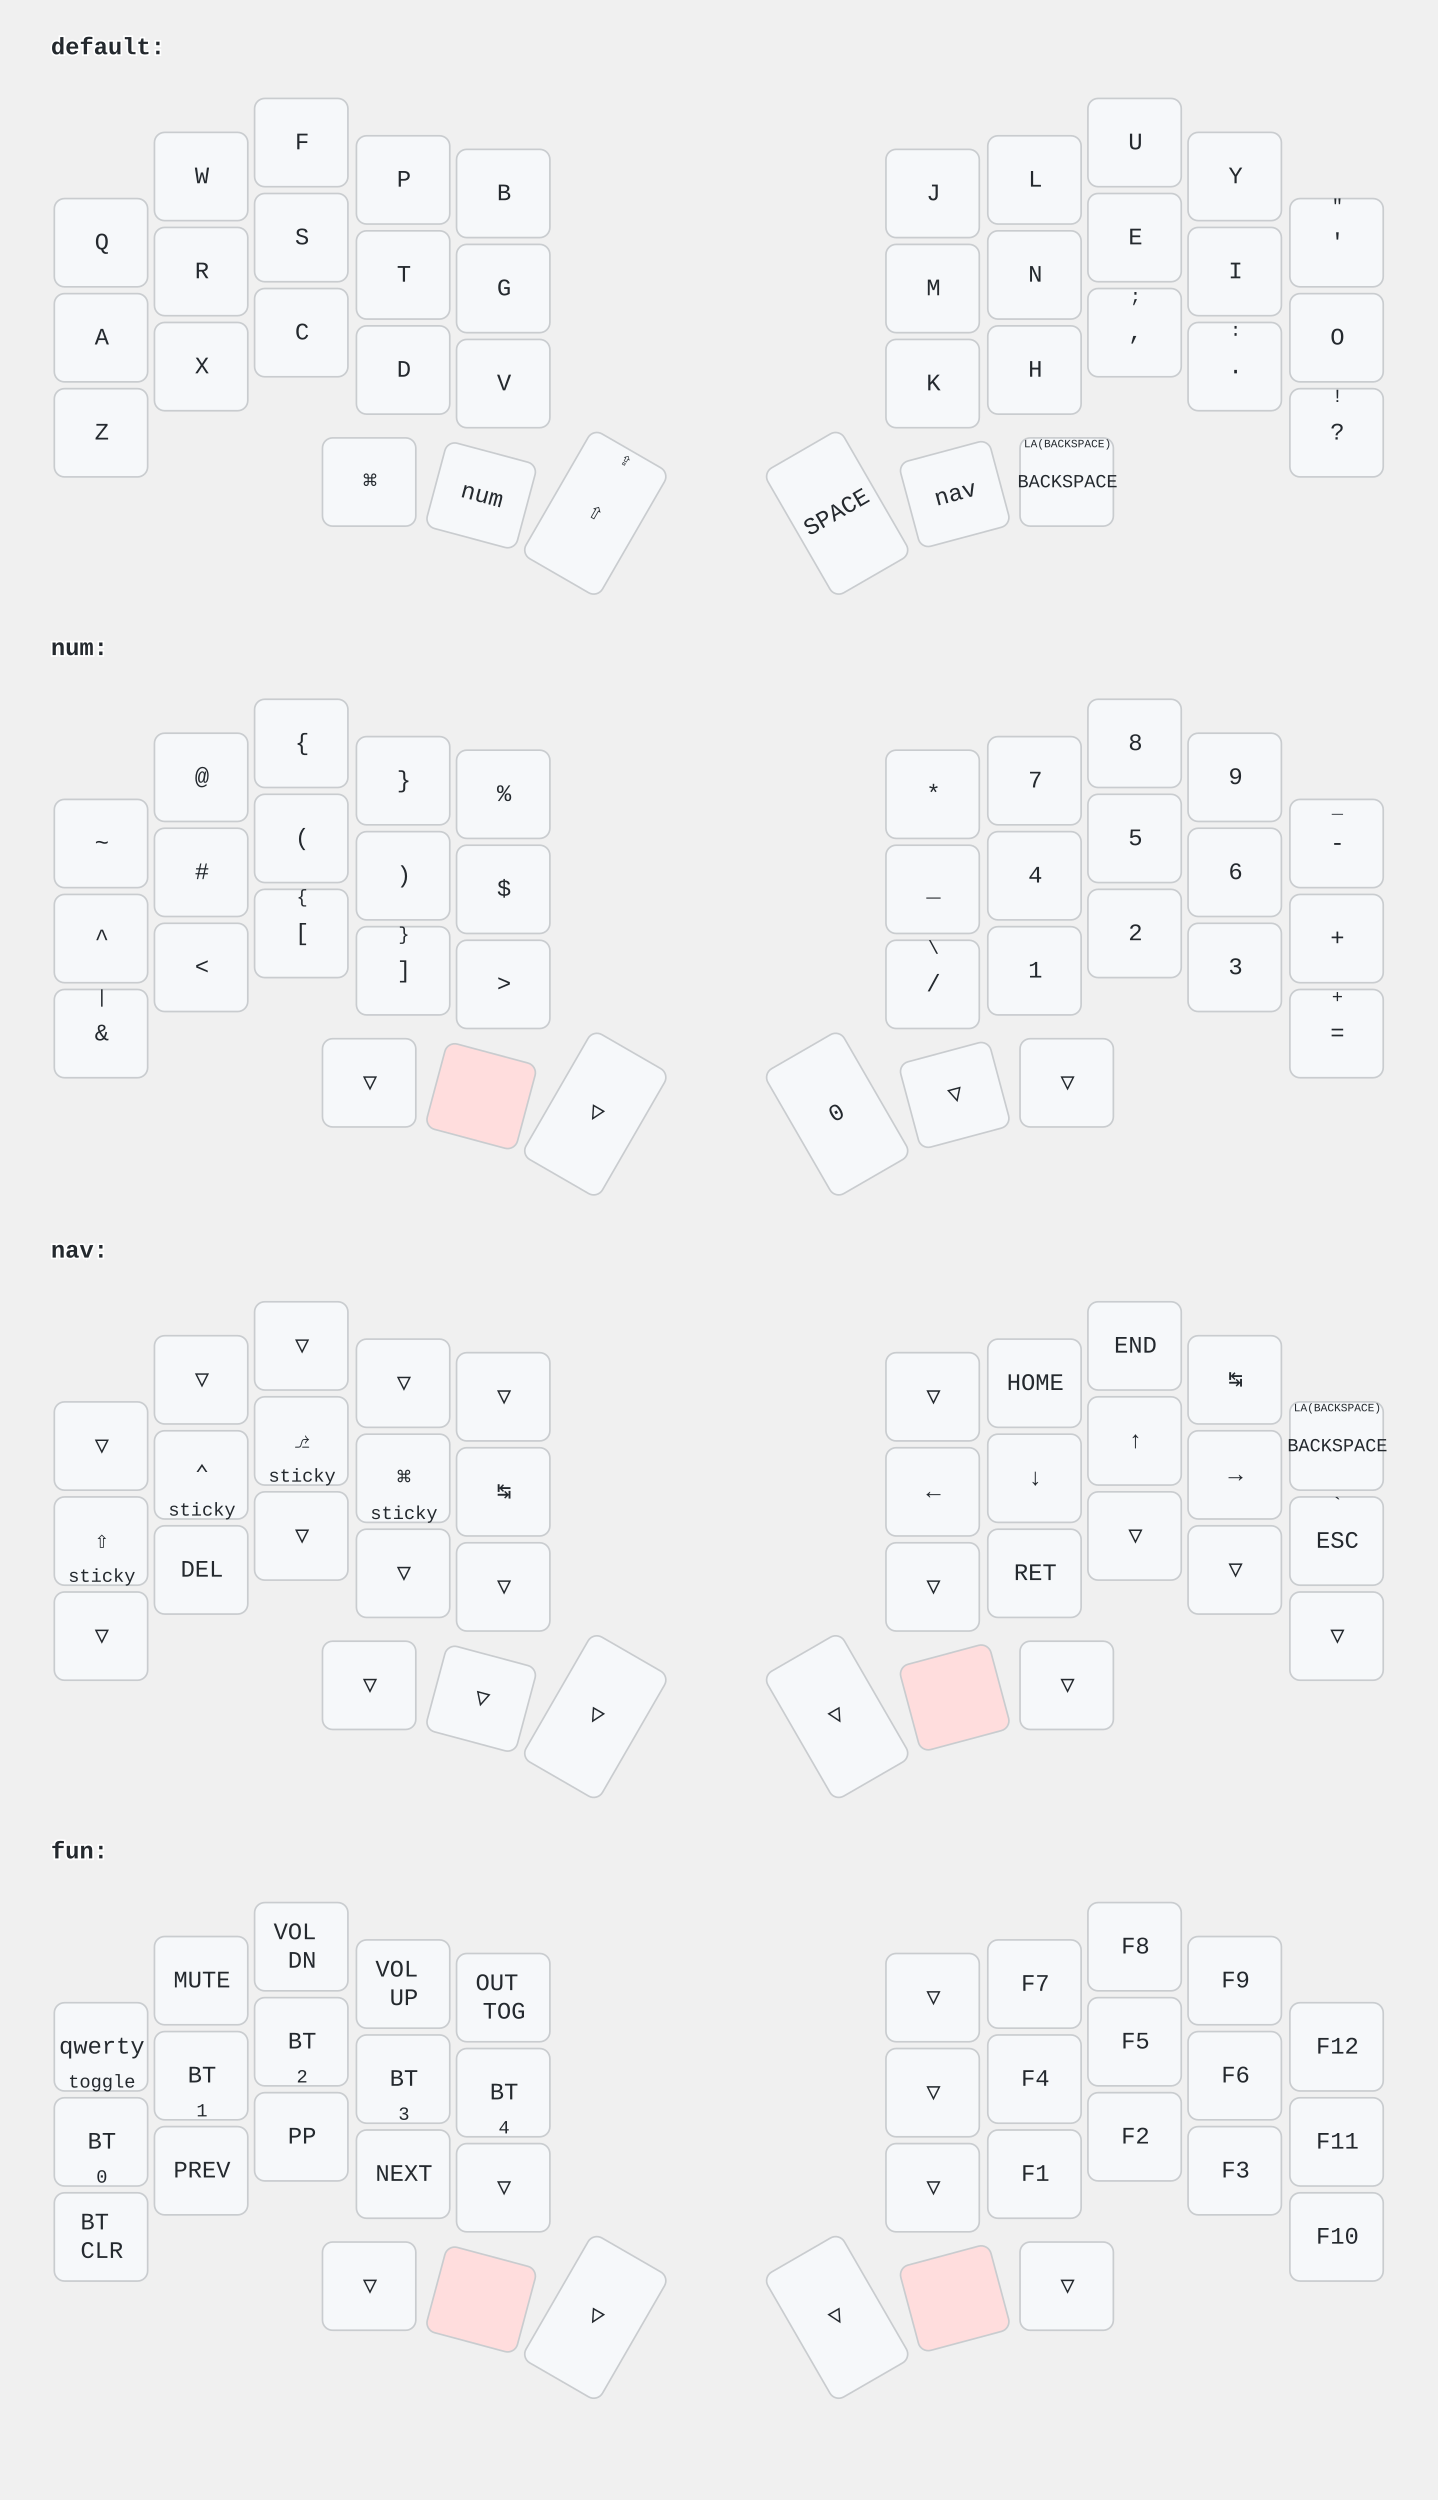
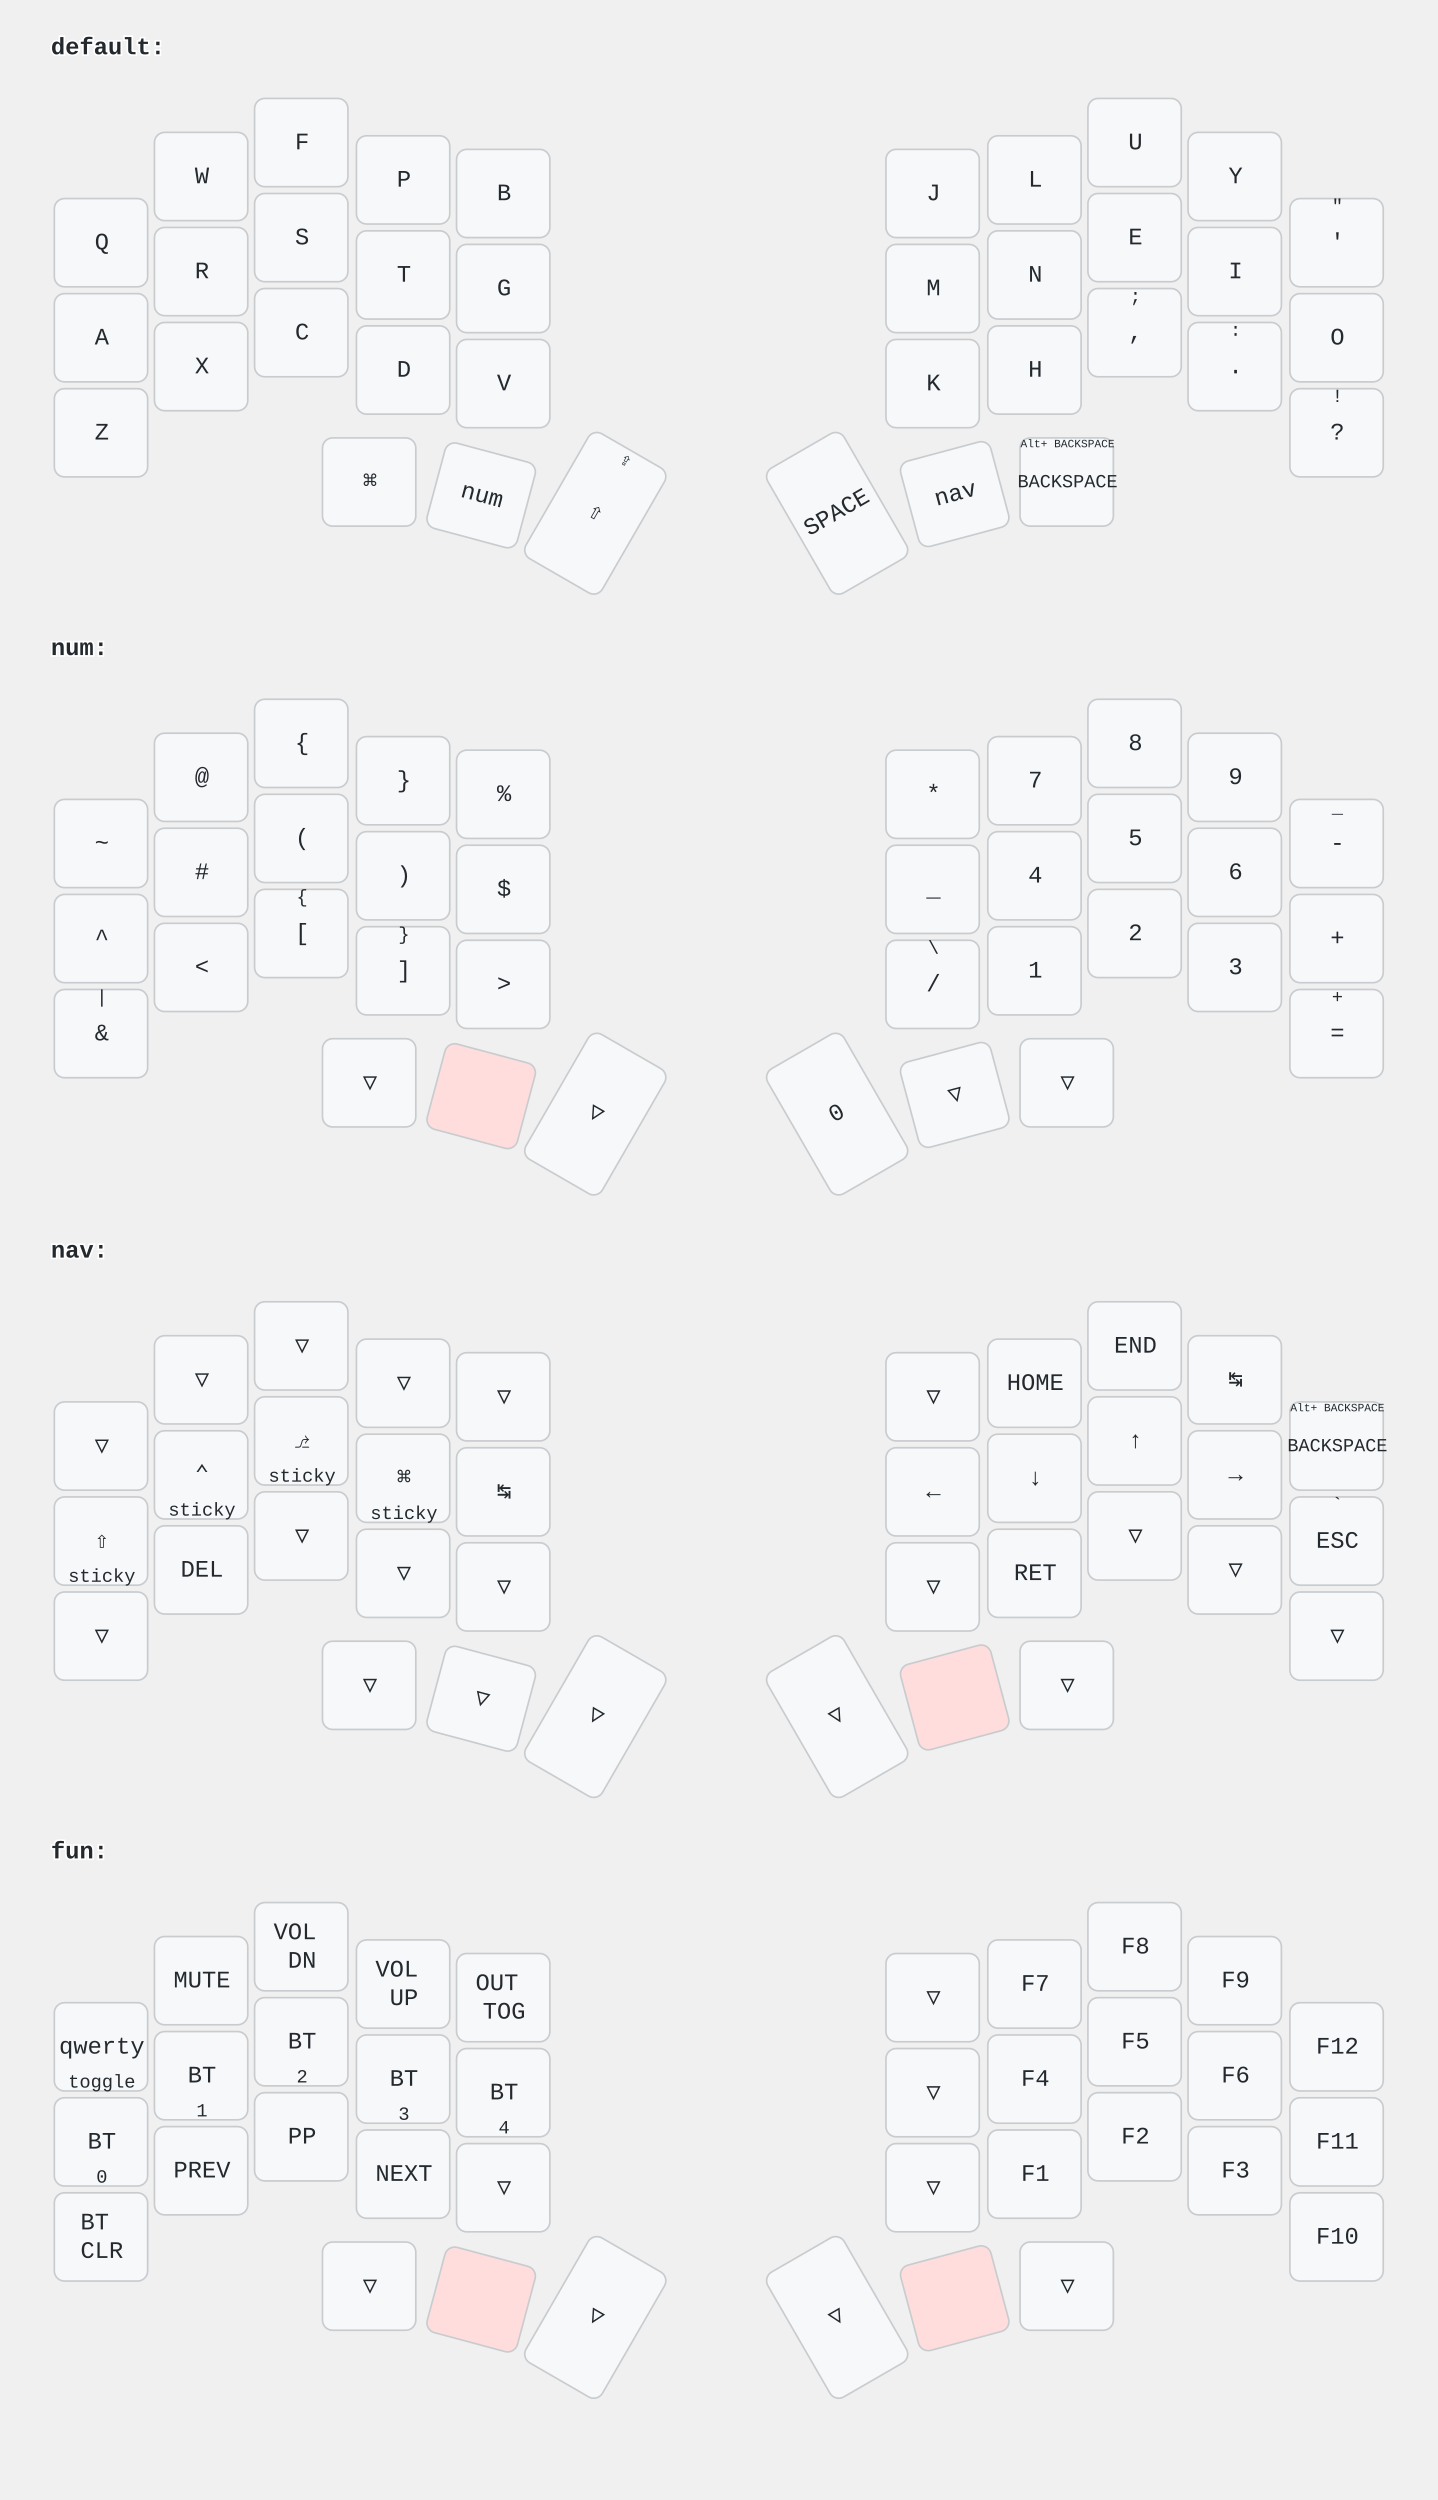
<svg xmlns="http://www.w3.org/2000/svg" width="847" height="1473" viewBox="0 0 847 1473" class="keymap">
  <style>/* font and background color specifications */
svg {
    font-family: SFMono-Regular,Consolas,Liberation Mono,Menlo,monospace;
    font-size: 14px;
    font-kerning: normal;
    text-rendering: optimizeLegibility;
    fill: #24292e;
}

/* default key styling */
rect {
    fill: #f6f8fa;
    stroke: #c9cccf;
    stroke-width: 1;
}

/* color accent for combo boxes */
rect.combo {
    fill: #cdf;
}

/* color accent for held keys */
rect.held, rect.combo.held {
    fill: #fdd;
}

/* color accent for ghost (optional) keys */
rect.ghost, rect.combo.ghost {
    fill: #ddd;
}

text {
    text-anchor: middle;
    dominant-baseline: middle;
}

/* styling for layer labels */
text.label {
    font-weight: bold;
    text-anchor: start;
    stroke: white;
    stroke-width: 2;
    paint-order: stroke;
}

/* styling for combo tap, and key hold/shifted label text */
text.combo, text.hold, text.shifted {
    font-size: 11px;
}

text.hold {
    text-anchor: middle;
    dominant-baseline: auto;
}

text.shifted {
    text-anchor: middle;
    dominant-baseline: hanging;
}

/* styling for hold/shifted label text in combo box */
text.combo.hold, text.combo.shifted {
    font-size: 8px;
}

/* styling for combo dendrons */
path {
    stroke-width: 1;
    stroke: gray;
    fill: none;
}
</style>
  <g transform="translate(30, 0)" class="layer-default">
    <text x="0" y="28" class="label">default:</text>
    <g transform="translate(0, 56)">
      <g transform="translate(30, 87)" class="key keypos-0">
        <rect rx="6" ry="6" x="-28" y="-26" width="55" height="52" class="key" />
        <text x="0" y="0" class="key tap">Q</text>
      </g>
      <g transform="translate(89, 48)" class="key keypos-1">
        <rect rx="6" ry="6" x="-28" y="-26" width="55" height="52" class="key" />
        <text x="0" y="0" class="key tap">W</text>
      </g>
      <g transform="translate(148, 28)" class="key keypos-2">
        <rect rx="6" ry="6" x="-28" y="-26" width="55" height="52" class="key" />
        <text x="0" y="0" class="key tap">F</text>
      </g>
      <g transform="translate(208, 50)" class="key keypos-3">
        <rect rx="6" ry="6" x="-28" y="-26" width="55" height="52" class="key" />
        <text x="0" y="0" class="key tap">P</text>
      </g>
      <g transform="translate(267, 58)" class="key keypos-4">
        <rect rx="6" ry="6" x="-28" y="-26" width="55" height="52" class="key" />
        <text x="0" y="0" class="key tap">B</text>
      </g>
      <g transform="translate(520, 58)" class="key keypos-5">
        <rect rx="6" ry="6" x="-28" y="-26" width="55" height="52" class="key" />
        <text x="0" y="0" class="key tap">J</text>
      </g>
      <g transform="translate(580, 50)" class="key keypos-6">
        <rect rx="6" ry="6" x="-28" y="-26" width="55" height="52" class="key" />
        <text x="0" y="0" class="key tap">L</text>
      </g>
      <g transform="translate(639, 28)" class="key keypos-7">
        <rect rx="6" ry="6" x="-28" y="-26" width="55" height="52" class="key" />
        <text x="0" y="0" class="key tap">U</text>
      </g>
      <g transform="translate(698, 48)" class="key keypos-8">
        <rect rx="6" ry="6" x="-28" y="-26" width="55" height="52" class="key" />
        <text x="0" y="0" class="key tap">Y</text>
      </g>
      <g transform="translate(758, 87)" class="key keypos-9">
        <rect rx="6" ry="6" x="-28" y="-26" width="55" height="52" class="key" />
        <text x="0" y="0" class="key tap">'</text>
        <text x="0" y="-24" class="key shifted">"</text>
      </g>
      <g transform="translate(30, 143)" class="key keypos-10">
        <rect rx="6" ry="6" x="-28" y="-26" width="55" height="52" class="key" />
        <text x="0" y="0" class="key tap">A</text>
      </g>
      <g transform="translate(89, 104)" class="key keypos-11">
        <rect rx="6" ry="6" x="-28" y="-26" width="55" height="52" class="key" />
        <text x="0" y="0" class="key tap">R</text>
      </g>
      <g transform="translate(148, 84)" class="key keypos-12">
        <rect rx="6" ry="6" x="-28" y="-26" width="55" height="52" class="key" />
        <text x="0" y="0" class="key tap">S</text>
      </g>
      <g transform="translate(208, 106)" class="key keypos-13">
        <rect rx="6" ry="6" x="-28" y="-26" width="55" height="52" class="key" />
        <text x="0" y="0" class="key tap">T</text>
      </g>
      <g transform="translate(267, 114)" class="key keypos-14">
        <rect rx="6" ry="6" x="-28" y="-26" width="55" height="52" class="key" />
        <text x="0" y="0" class="key tap">G</text>
      </g>
      <g transform="translate(520, 114)" class="key keypos-15">
        <rect rx="6" ry="6" x="-28" y="-26" width="55" height="52" class="key" />
        <text x="0" y="0" class="key tap">M</text>
      </g>
      <g transform="translate(580, 106)" class="key keypos-16">
        <rect rx="6" ry="6" x="-28" y="-26" width="55" height="52" class="key" />
        <text x="0" y="0" class="key tap">N</text>
      </g>
      <g transform="translate(639, 84)" class="key keypos-17">
        <rect rx="6" ry="6" x="-28" y="-26" width="55" height="52" class="key" />
        <text x="0" y="0" class="key tap">E</text>
      </g>
      <g transform="translate(698, 104)" class="key keypos-18">
        <rect rx="6" ry="6" x="-28" y="-26" width="55" height="52" class="key" />
        <text x="0" y="0" class="key tap">I</text>
      </g>
      <g transform="translate(758, 143)" class="key keypos-19">
        <rect rx="6" ry="6" x="-28" y="-26" width="55" height="52" class="key" />
        <text x="0" y="0" class="key tap">O</text>
      </g>
      <g transform="translate(30, 199)" class="key keypos-20">
        <rect rx="6" ry="6" x="-28" y="-26" width="55" height="52" class="key" />
        <text x="0" y="0" class="key tap">Z</text>
      </g>
      <g transform="translate(89, 160)" class="key keypos-21">
        <rect rx="6" ry="6" x="-28" y="-26" width="55" height="52" class="key" />
        <text x="0" y="0" class="key tap">X</text>
      </g>
      <g transform="translate(148, 140)" class="key keypos-22">
        <rect rx="6" ry="6" x="-28" y="-26" width="55" height="52" class="key" />
        <text x="0" y="0" class="key tap">C</text>
      </g>
      <g transform="translate(208, 162)" class="key keypos-23">
        <rect rx="6" ry="6" x="-28" y="-26" width="55" height="52" class="key" />
        <text x="0" y="0" class="key tap">D</text>
      </g>
      <g transform="translate(267, 170)" class="key keypos-24">
        <rect rx="6" ry="6" x="-28" y="-26" width="55" height="52" class="key" />
        <text x="0" y="0" class="key tap">V</text>
      </g>
      <g transform="translate(520, 170)" class="key keypos-25">
        <rect rx="6" ry="6" x="-28" y="-26" width="55" height="52" class="key" />
        <text x="0" y="0" class="key tap">K</text>
      </g>
      <g transform="translate(580, 162)" class="key keypos-26">
        <rect rx="6" ry="6" x="-28" y="-26" width="55" height="52" class="key" />
        <text x="0" y="0" class="key tap">H</text>
      </g>
      <g transform="translate(639, 140)" class="key keypos-27">
        <rect rx="6" ry="6" x="-28" y="-26" width="55" height="52" class="key" />
        <text x="0" y="0" class="key tap">,</text>
        <text x="0" y="-24" class="key shifted">;</text>
      </g>
      <g transform="translate(698, 160)" class="key keypos-28">
        <rect rx="6" ry="6" x="-28" y="-26" width="55" height="52" class="key" />
        <text x="0" y="0" class="key tap">.</text>
        <text x="0" y="-24" class="key shifted">:</text>
      </g>
      <g transform="translate(758, 199)" class="key keypos-29">
        <rect rx="6" ry="6" x="-28" y="-26" width="55" height="52" class="key" />
        <text x="0" y="0" class="key tap">?</text>
        <text x="0" y="-24" class="key shifted">!</text>
      </g>
      <g transform="translate(188, 228)" class="key keypos-30">
        <rect rx="6" ry="6" x="-28" y="-26" width="55" height="52" class="key" />
        <text x="0" y="0" class="key tap">⌘</text>
      </g>
      <g transform="translate(254, 236) rotate(15.0)" class="key keypos-31">
        <rect rx="6" ry="6" x="-28" y="-26" width="55" height="52" class="key" />
        <text x="0" y="0" class="key tap">num</text>
      </g>
      <g transform="translate(321, 246) rotate(30.0)" class="key keypos-32">
        <rect rx="6" ry="6" x="-26" y="-42" width="52" height="85" class="key" />
        <text x="0" y="0" class="key tap">⇧</text>
        <text x="0" y="-40" class="key shifted">⇪</text>
      </g>
      <g transform="translate(463, 246) rotate(-30.0)" class="key keypos-33">
        <rect rx="6" ry="6" x="-26" y="-42" width="52" height="85" class="key" />
        <text x="0" y="0" class="key tap">SPACE</text>
      </g>
      <g transform="translate(533, 235) rotate(-15.0)" class="key keypos-34">
        <rect rx="6" ry="6" x="-28" y="-26" width="55" height="52" class="key" />
        <text x="0" y="0" class="key tap">nav</text>
      </g>
      <g transform="translate(599, 228)" class="key keypos-35">
        <rect rx="6" ry="6" x="-28" y="-26" width="55" height="52" class="key" />
        <text x="0" y="0" class="key tap">
          <tspan style="font-size: 78%">BACKSPACE</tspan>
        </text>
        <text x="0" y="-24" class="key shifted">
-           <tspan style="font-size: 60%">LA(BACKSPACE)</tspan>
+           <tspan style="font-size: 60%">Alt+ BACKSPACE</tspan>
        </text>
      </g>
    </g>
  </g>
  <g transform="translate(30, 354)" class="layer-num">
    <text x="0" y="28" class="label">num:</text>
    <g transform="translate(0, 56)">
      <g transform="translate(30, 87)" class="key keypos-0">
        <rect rx="6" ry="6" x="-28" y="-26" width="55" height="52" class="key" />
        <text x="0" y="0" class="key tap">~</text>
      </g>
      <g transform="translate(89, 48)" class="key keypos-1">
        <rect rx="6" ry="6" x="-28" y="-26" width="55" height="52" class="key" />
        <text x="0" y="0" class="key tap">@</text>
      </g>
      <g transform="translate(148, 28)" class="key keypos-2">
        <rect rx="6" ry="6" x="-28" y="-26" width="55" height="52" class="key" />
        <text x="0" y="0" class="key tap">{</text>
      </g>
      <g transform="translate(208, 50)" class="key keypos-3">
        <rect rx="6" ry="6" x="-28" y="-26" width="55" height="52" class="key" />
        <text x="0" y="0" class="key tap">}</text>
      </g>
      <g transform="translate(267, 58)" class="key keypos-4">
        <rect rx="6" ry="6" x="-28" y="-26" width="55" height="52" class="key" />
        <text x="0" y="0" class="key tap">%</text>
      </g>
      <g transform="translate(520, 58)" class="key keypos-5">
        <rect rx="6" ry="6" x="-28" y="-26" width="55" height="52" class="key" />
        <text x="0" y="0" class="key tap">*</text>
      </g>
      <g transform="translate(580, 50)" class="key keypos-6">
        <rect rx="6" ry="6" x="-28" y="-26" width="55" height="52" class="key" />
        <text x="0" y="0" class="key tap">7</text>
      </g>
      <g transform="translate(639, 28)" class="key keypos-7">
        <rect rx="6" ry="6" x="-28" y="-26" width="55" height="52" class="key" />
        <text x="0" y="0" class="key tap">8</text>
      </g>
      <g transform="translate(698, 48)" class="key keypos-8">
        <rect rx="6" ry="6" x="-28" y="-26" width="55" height="52" class="key" />
        <text x="0" y="0" class="key tap">9</text>
      </g>
      <g transform="translate(758, 87)" class="key keypos-9">
        <rect rx="6" ry="6" x="-28" y="-26" width="55" height="52" class="key" />
        <text x="0" y="0" class="key tap">-</text>
        <text x="0" y="-24" class="key shifted">_</text>
      </g>
      <g transform="translate(30, 143)" class="key keypos-10">
        <rect rx="6" ry="6" x="-28" y="-26" width="55" height="52" class="key" />
        <text x="0" y="0" class="key tap">^</text>
      </g>
      <g transform="translate(89, 104)" class="key keypos-11">
        <rect rx="6" ry="6" x="-28" y="-26" width="55" height="52" class="key" />
        <text x="0" y="0" class="key tap">#</text>
      </g>
      <g transform="translate(148, 84)" class="key keypos-12">
        <rect rx="6" ry="6" x="-28" y="-26" width="55" height="52" class="key" />
        <text x="0" y="0" class="key tap">(</text>
      </g>
      <g transform="translate(208, 106)" class="key keypos-13">
        <rect rx="6" ry="6" x="-28" y="-26" width="55" height="52" class="key" />
        <text x="0" y="0" class="key tap">)</text>
      </g>
      <g transform="translate(267, 114)" class="key keypos-14">
        <rect rx="6" ry="6" x="-28" y="-26" width="55" height="52" class="key" />
        <text x="0" y="0" class="key tap">$</text>
      </g>
      <g transform="translate(520, 114)" class="key keypos-15">
        <rect rx="6" ry="6" x="-28" y="-26" width="55" height="52" class="key" />
        <text x="0" y="0" class="key tap">_</text>
      </g>
      <g transform="translate(580, 106)" class="key keypos-16">
        <rect rx="6" ry="6" x="-28" y="-26" width="55" height="52" class="key" />
        <text x="0" y="0" class="key tap">4</text>
      </g>
      <g transform="translate(639, 84)" class="key keypos-17">
        <rect rx="6" ry="6" x="-28" y="-26" width="55" height="52" class="key" />
        <text x="0" y="0" class="key tap">5</text>
      </g>
      <g transform="translate(698, 104)" class="key keypos-18">
        <rect rx="6" ry="6" x="-28" y="-26" width="55" height="52" class="key" />
        <text x="0" y="0" class="key tap">6</text>
      </g>
      <g transform="translate(758, 143)" class="key keypos-19">
        <rect rx="6" ry="6" x="-28" y="-26" width="55" height="52" class="key" />
        <text x="0" y="0" class="key tap">+</text>
      </g>
      <g transform="translate(30, 199)" class="key keypos-20">
        <rect rx="6" ry="6" x="-28" y="-26" width="55" height="52" class="key" />
        <text x="0" y="0" class="key tap">&amp;</text>
        <text x="0" y="-24" class="key shifted">|</text>
      </g>
      <g transform="translate(89, 160)" class="key keypos-21">
        <rect rx="6" ry="6" x="-28" y="-26" width="55" height="52" class="key" />
        <text x="0" y="0" class="key tap">&lt;</text>
      </g>
      <g transform="translate(148, 140)" class="key keypos-22">
        <rect rx="6" ry="6" x="-28" y="-26" width="55" height="52" class="key" />
        <text x="0" y="0" class="key tap">[</text>
        <text x="0" y="-24" class="key shifted">{</text>
      </g>
      <g transform="translate(208, 162)" class="key keypos-23">
        <rect rx="6" ry="6" x="-28" y="-26" width="55" height="52" class="key" />
        <text x="0" y="0" class="key tap">]</text>
        <text x="0" y="-24" class="key shifted">}</text>
      </g>
      <g transform="translate(267, 170)" class="key keypos-24">
        <rect rx="6" ry="6" x="-28" y="-26" width="55" height="52" class="key" />
        <text x="0" y="0" class="key tap">&gt;</text>
      </g>
      <g transform="translate(520, 170)" class="key keypos-25">
        <rect rx="6" ry="6" x="-28" y="-26" width="55" height="52" class="key" />
        <text x="0" y="0" class="key tap">/</text>
        <text x="0" y="-24" class="key shifted">\</text>
      </g>
      <g transform="translate(580, 162)" class="key keypos-26">
        <rect rx="6" ry="6" x="-28" y="-26" width="55" height="52" class="key" />
        <text x="0" y="0" class="key tap">1</text>
      </g>
      <g transform="translate(639, 140)" class="key keypos-27">
        <rect rx="6" ry="6" x="-28" y="-26" width="55" height="52" class="key" />
        <text x="0" y="0" class="key tap">2</text>
      </g>
      <g transform="translate(698, 160)" class="key keypos-28">
        <rect rx="6" ry="6" x="-28" y="-26" width="55" height="52" class="key" />
        <text x="0" y="0" class="key tap">3</text>
      </g>
      <g transform="translate(758, 199)" class="key keypos-29">
        <rect rx="6" ry="6" x="-28" y="-26" width="55" height="52" class="key" />
        <text x="0" y="0" class="key tap">=</text>
        <text x="0" y="-24" class="key shifted">+</text>
      </g>
      <g transform="translate(188, 228)" class="key trans keypos-30">
        <rect rx="6" ry="6" x="-28" y="-26" width="55" height="52" class="key trans" />
        <text x="0" y="0" class="key trans tap">▽</text>
      </g>
      <g transform="translate(254, 236) rotate(15.0)" class="key held keypos-31">
        <rect rx="6" ry="6" x="-28" y="-26" width="55" height="52" class="key held" />
      </g>
      <g transform="translate(321, 246) rotate(30.0)" class="key trans keypos-32">
        <rect rx="6" ry="6" x="-26" y="-42" width="52" height="85" class="key trans" />
        <text x="0" y="0" class="key trans tap">▽</text>
      </g>
      <g transform="translate(463, 246) rotate(-30.0)" class="key keypos-33">
        <rect rx="6" ry="6" x="-26" y="-42" width="52" height="85" class="key" />
        <text x="0" y="0" class="key tap">0</text>
      </g>
      <g transform="translate(533, 235) rotate(-15.0)" class="key trans keypos-34">
        <rect rx="6" ry="6" x="-28" y="-26" width="55" height="52" class="key trans" />
        <text x="0" y="0" class="key trans tap">▽</text>
      </g>
      <g transform="translate(599, 228)" class="key trans keypos-35">
        <rect rx="6" ry="6" x="-28" y="-26" width="55" height="52" class="key trans" />
        <text x="0" y="0" class="key trans tap">▽</text>
      </g>
    </g>
  </g>
  <g transform="translate(30, 709)" class="layer-nav">
    <text x="0" y="28" class="label">nav:</text>
    <g transform="translate(0, 56)">
      <g transform="translate(30, 87)" class="key trans keypos-0">
        <rect rx="6" ry="6" x="-28" y="-26" width="55" height="52" class="key trans" />
        <text x="0" y="0" class="key trans tap">▽</text>
      </g>
      <g transform="translate(89, 48)" class="key trans keypos-1">
        <rect rx="6" ry="6" x="-28" y="-26" width="55" height="52" class="key trans" />
        <text x="0" y="0" class="key trans tap">▽</text>
      </g>
      <g transform="translate(148, 28)" class="key trans keypos-2">
        <rect rx="6" ry="6" x="-28" y="-26" width="55" height="52" class="key trans" />
        <text x="0" y="0" class="key trans tap">▽</text>
      </g>
      <g transform="translate(208, 50)" class="key trans keypos-3">
        <rect rx="6" ry="6" x="-28" y="-26" width="55" height="52" class="key trans" />
        <text x="0" y="0" class="key trans tap">▽</text>
      </g>
      <g transform="translate(267, 58)" class="key trans keypos-4">
        <rect rx="6" ry="6" x="-28" y="-26" width="55" height="52" class="key trans" />
        <text x="0" y="0" class="key trans tap">▽</text>
      </g>
      <g transform="translate(520, 58)" class="key trans keypos-5">
        <rect rx="6" ry="6" x="-28" y="-26" width="55" height="52" class="key trans" />
        <text x="0" y="0" class="key trans tap">▽</text>
      </g>
      <g transform="translate(580, 50)" class="key keypos-6">
        <rect rx="6" ry="6" x="-28" y="-26" width="55" height="52" class="key" />
        <text x="0" y="0" class="key tap">HOME</text>
      </g>
      <g transform="translate(639, 28)" class="key keypos-7">
        <rect rx="6" ry="6" x="-28" y="-26" width="55" height="52" class="key" />
        <text x="0" y="0" class="key tap">END</text>
      </g>
      <g transform="translate(698, 48)" class="key keypos-8">
        <rect rx="6" ry="6" x="-28" y="-26" width="55" height="52" class="key" />
        <text x="0" y="0" class="key tap">↹</text>
      </g>
      <g transform="translate(758, 87)" class="key keypos-9">
        <rect rx="6" ry="6" x="-28" y="-26" width="55" height="52" class="key" />
        <text x="0" y="0" class="key tap">
          <tspan style="font-size: 78%">BACKSPACE</tspan>
        </text>
        <text x="0" y="-24" class="key shifted">
-           <tspan style="font-size: 60%">LA(BACKSPACE)</tspan>
+           <tspan style="font-size: 60%">Alt+ BACKSPACE</tspan>
        </text>
      </g>
      <g transform="translate(30, 143)" class="key keypos-10">
        <rect rx="6" ry="6" x="-28" y="-26" width="55" height="52" class="key" />
        <text x="0" y="0" class="key tap">⇧</text>
        <text x="0" y="24" class="key hold">sticky</text>
      </g>
      <g transform="translate(89, 104)" class="key keypos-11">
        <rect rx="6" ry="6" x="-28" y="-26" width="55" height="52" class="key" />
        <text x="0" y="0" class="key tap">⌃</text>
        <text x="0" y="24" class="key hold">sticky</text>
      </g>
      <g transform="translate(148, 84)" class="key keypos-12">
        <rect rx="6" ry="6" x="-28" y="-26" width="55" height="52" class="key" />
        <text x="0" y="0" class="key tap">⎇</text>
        <text x="0" y="24" class="key hold">sticky</text>
      </g>
      <g transform="translate(208, 106)" class="key keypos-13">
        <rect rx="6" ry="6" x="-28" y="-26" width="55" height="52" class="key" />
        <text x="0" y="0" class="key tap">⌘</text>
        <text x="0" y="24" class="key hold">sticky</text>
      </g>
      <g transform="translate(267, 114)" class="key keypos-14">
        <rect rx="6" ry="6" x="-28" y="-26" width="55" height="52" class="key" />
        <text x="0" y="0" class="key tap">↹</text>
      </g>
      <g transform="translate(520, 114)" class="key keypos-15">
        <rect rx="6" ry="6" x="-28" y="-26" width="55" height="52" class="key" />
        <text x="0" y="0" class="key tap">←</text>
      </g>
      <g transform="translate(580, 106)" class="key keypos-16">
        <rect rx="6" ry="6" x="-28" y="-26" width="55" height="52" class="key" />
        <text x="0" y="0" class="key tap">↓</text>
      </g>
      <g transform="translate(639, 84)" class="key keypos-17">
        <rect rx="6" ry="6" x="-28" y="-26" width="55" height="52" class="key" />
        <text x="0" y="0" class="key tap">↑</text>
      </g>
      <g transform="translate(698, 104)" class="key keypos-18">
        <rect rx="6" ry="6" x="-28" y="-26" width="55" height="52" class="key" />
        <text x="0" y="0" class="key tap">→</text>
      </g>
      <g transform="translate(758, 143)" class="key keypos-19">
        <rect rx="6" ry="6" x="-28" y="-26" width="55" height="52" class="key" />
        <text x="0" y="0" class="key tap">ESC</text>
        <text x="0" y="-24" class="key shifted">`</text>
      </g>
      <g transform="translate(30, 199)" class="key trans keypos-20">
        <rect rx="6" ry="6" x="-28" y="-26" width="55" height="52" class="key trans" />
        <text x="0" y="0" class="key trans tap">▽</text>
      </g>
      <g transform="translate(89, 160)" class="key keypos-21">
        <rect rx="6" ry="6" x="-28" y="-26" width="55" height="52" class="key" />
        <text x="0" y="0" class="key tap">DEL</text>
      </g>
      <g transform="translate(148, 140)" class="key trans keypos-22">
        <rect rx="6" ry="6" x="-28" y="-26" width="55" height="52" class="key trans" />
        <text x="0" y="0" class="key trans tap">▽</text>
      </g>
      <g transform="translate(208, 162)" class="key trans keypos-23">
        <rect rx="6" ry="6" x="-28" y="-26" width="55" height="52" class="key trans" />
        <text x="0" y="0" class="key trans tap">▽</text>
      </g>
      <g transform="translate(267, 170)" class="key trans keypos-24">
        <rect rx="6" ry="6" x="-28" y="-26" width="55" height="52" class="key trans" />
        <text x="0" y="0" class="key trans tap">▽</text>
      </g>
      <g transform="translate(520, 170)" class="key trans keypos-25">
        <rect rx="6" ry="6" x="-28" y="-26" width="55" height="52" class="key trans" />
        <text x="0" y="0" class="key trans tap">▽</text>
      </g>
      <g transform="translate(580, 162)" class="key keypos-26">
        <rect rx="6" ry="6" x="-28" y="-26" width="55" height="52" class="key" />
        <text x="0" y="0" class="key tap">RET</text>
      </g>
      <g transform="translate(639, 140)" class="key trans keypos-27">
        <rect rx="6" ry="6" x="-28" y="-26" width="55" height="52" class="key trans" />
        <text x="0" y="0" class="key trans tap">▽</text>
      </g>
      <g transform="translate(698, 160)" class="key trans keypos-28">
        <rect rx="6" ry="6" x="-28" y="-26" width="55" height="52" class="key trans" />
        <text x="0" y="0" class="key trans tap">▽</text>
      </g>
      <g transform="translate(758, 199)" class="key trans keypos-29">
        <rect rx="6" ry="6" x="-28" y="-26" width="55" height="52" class="key trans" />
        <text x="0" y="0" class="key trans tap">▽</text>
      </g>
      <g transform="translate(188, 228)" class="key trans keypos-30">
        <rect rx="6" ry="6" x="-28" y="-26" width="55" height="52" class="key trans" />
        <text x="0" y="0" class="key trans tap">▽</text>
      </g>
      <g transform="translate(254, 236) rotate(15.0)" class="key trans keypos-31">
        <rect rx="6" ry="6" x="-28" y="-26" width="55" height="52" class="key trans" />
        <text x="0" y="0" class="key trans tap">▽</text>
      </g>
      <g transform="translate(321, 246) rotate(30.0)" class="key trans keypos-32">
        <rect rx="6" ry="6" x="-26" y="-42" width="52" height="85" class="key trans" />
        <text x="0" y="0" class="key trans tap">▽</text>
      </g>
      <g transform="translate(463, 246) rotate(-30.0)" class="key trans keypos-33">
        <rect rx="6" ry="6" x="-26" y="-42" width="52" height="85" class="key trans" />
        <text x="0" y="0" class="key trans tap">▽</text>
      </g>
      <g transform="translate(533, 235) rotate(-15.0)" class="key held keypos-34">
        <rect rx="6" ry="6" x="-28" y="-26" width="55" height="52" class="key held" />
      </g>
      <g transform="translate(599, 228)" class="key trans keypos-35">
        <rect rx="6" ry="6" x="-28" y="-26" width="55" height="52" class="key trans" />
        <text x="0" y="0" class="key trans tap">▽</text>
      </g>
    </g>
  </g>
  <g transform="translate(30, 1063)" class="layer-fun">
    <text x="0" y="28" class="label">fun:</text>
    <g transform="translate(0, 56)">
      <g transform="translate(30, 87)" class="key keypos-0">
        <rect rx="6" ry="6" x="-28" y="-26" width="55" height="52" class="key" />
        <text x="0" y="0" class="key tap">qwerty</text>
        <text x="0" y="24" class="key hold">toggle</text>
      </g>
      <g transform="translate(89, 48)" class="key keypos-1">
        <rect rx="6" ry="6" x="-28" y="-26" width="55" height="52" class="key" />
        <text x="0" y="0" class="key tap">MUTE</text>
      </g>
      <g transform="translate(148, 28)" class="key keypos-2">
        <rect rx="6" ry="6" x="-28" y="-26" width="55" height="52" class="key" />
        <text x="0" y="0" class="key tap">
          <tspan x="0" dy="-0.6em">VOL</tspan>
          <tspan x="0" dy="1.2em">DN</tspan>
        </text>
      </g>
      <g transform="translate(208, 50)" class="key keypos-3">
        <rect rx="6" ry="6" x="-28" y="-26" width="55" height="52" class="key" />
        <text x="0" y="0" class="key tap">
          <tspan x="0" dy="-0.6em">VOL</tspan>
          <tspan x="0" dy="1.2em">UP</tspan>
        </text>
      </g>
      <g transform="translate(267, 58)" class="key keypos-4">
        <rect rx="6" ry="6" x="-28" y="-26" width="55" height="52" class="key" />
        <text x="0" y="0" class="key tap">
          <tspan x="0" dy="-0.6em">OUT</tspan>
          <tspan x="0" dy="1.2em">TOG</tspan>
        </text>
      </g>
      <g transform="translate(520, 58)" class="key trans keypos-5">
        <rect rx="6" ry="6" x="-28" y="-26" width="55" height="52" class="key trans" />
        <text x="0" y="0" class="key trans tap">▽</text>
      </g>
      <g transform="translate(580, 50)" class="key keypos-6">
        <rect rx="6" ry="6" x="-28" y="-26" width="55" height="52" class="key" />
        <text x="0" y="0" class="key tap">F7</text>
      </g>
      <g transform="translate(639, 28)" class="key keypos-7">
        <rect rx="6" ry="6" x="-28" y="-26" width="55" height="52" class="key" />
        <text x="0" y="0" class="key tap">F8</text>
      </g>
      <g transform="translate(698, 48)" class="key keypos-8">
        <rect rx="6" ry="6" x="-28" y="-26" width="55" height="52" class="key" />
        <text x="0" y="0" class="key tap">F9</text>
      </g>
      <g transform="translate(758, 87)" class="key keypos-9">
        <rect rx="6" ry="6" x="-28" y="-26" width="55" height="52" class="key" />
        <text x="0" y="0" class="key tap">F12</text>
      </g>
      <g transform="translate(30, 143)" class="key keypos-10">
        <rect rx="6" ry="6" x="-28" y="-26" width="55" height="52" class="key" />
        <text x="0" y="0" class="key tap">BT</text>
        <text x="0" y="24" class="key hold">0</text>
      </g>
      <g transform="translate(89, 104)" class="key keypos-11">
        <rect rx="6" ry="6" x="-28" y="-26" width="55" height="52" class="key" />
        <text x="0" y="0" class="key tap">BT</text>
        <text x="0" y="24" class="key hold">1</text>
      </g>
      <g transform="translate(148, 84)" class="key keypos-12">
        <rect rx="6" ry="6" x="-28" y="-26" width="55" height="52" class="key" />
        <text x="0" y="0" class="key tap">BT</text>
        <text x="0" y="24" class="key hold">2</text>
      </g>
      <g transform="translate(208, 106)" class="key keypos-13">
        <rect rx="6" ry="6" x="-28" y="-26" width="55" height="52" class="key" />
        <text x="0" y="0" class="key tap">BT</text>
        <text x="0" y="24" class="key hold">3</text>
      </g>
      <g transform="translate(267, 114)" class="key keypos-14">
        <rect rx="6" ry="6" x="-28" y="-26" width="55" height="52" class="key" />
        <text x="0" y="0" class="key tap">BT</text>
        <text x="0" y="24" class="key hold">4</text>
      </g>
      <g transform="translate(520, 114)" class="key trans keypos-15">
        <rect rx="6" ry="6" x="-28" y="-26" width="55" height="52" class="key trans" />
        <text x="0" y="0" class="key trans tap">▽</text>
      </g>
      <g transform="translate(580, 106)" class="key keypos-16">
        <rect rx="6" ry="6" x="-28" y="-26" width="55" height="52" class="key" />
        <text x="0" y="0" class="key tap">F4</text>
      </g>
      <g transform="translate(639, 84)" class="key keypos-17">
        <rect rx="6" ry="6" x="-28" y="-26" width="55" height="52" class="key" />
        <text x="0" y="0" class="key tap">F5</text>
      </g>
      <g transform="translate(698, 104)" class="key keypos-18">
        <rect rx="6" ry="6" x="-28" y="-26" width="55" height="52" class="key" />
        <text x="0" y="0" class="key tap">F6</text>
      </g>
      <g transform="translate(758, 143)" class="key keypos-19">
        <rect rx="6" ry="6" x="-28" y="-26" width="55" height="52" class="key" />
        <text x="0" y="0" class="key tap">F11</text>
      </g>
      <g transform="translate(30, 199)" class="key keypos-20">
        <rect rx="6" ry="6" x="-28" y="-26" width="55" height="52" class="key" />
        <text x="0" y="0" class="key tap">
          <tspan x="0" dy="-0.6em">BT</tspan>
          <tspan x="0" dy="1.2em">CLR</tspan>
        </text>
      </g>
      <g transform="translate(89, 160)" class="key keypos-21">
        <rect rx="6" ry="6" x="-28" y="-26" width="55" height="52" class="key" />
        <text x="0" y="0" class="key tap">PREV</text>
      </g>
      <g transform="translate(148, 140)" class="key keypos-22">
        <rect rx="6" ry="6" x="-28" y="-26" width="55" height="52" class="key" />
        <text x="0" y="0" class="key tap">PP</text>
      </g>
      <g transform="translate(208, 162)" class="key keypos-23">
        <rect rx="6" ry="6" x="-28" y="-26" width="55" height="52" class="key" />
        <text x="0" y="0" class="key tap">NEXT</text>
      </g>
      <g transform="translate(267, 170)" class="key trans keypos-24">
        <rect rx="6" ry="6" x="-28" y="-26" width="55" height="52" class="key trans" />
        <text x="0" y="0" class="key trans tap">▽</text>
      </g>
      <g transform="translate(520, 170)" class="key trans keypos-25">
        <rect rx="6" ry="6" x="-28" y="-26" width="55" height="52" class="key trans" />
        <text x="0" y="0" class="key trans tap">▽</text>
      </g>
      <g transform="translate(580, 162)" class="key keypos-26">
        <rect rx="6" ry="6" x="-28" y="-26" width="55" height="52" class="key" />
        <text x="0" y="0" class="key tap">F1</text>
      </g>
      <g transform="translate(639, 140)" class="key keypos-27">
        <rect rx="6" ry="6" x="-28" y="-26" width="55" height="52" class="key" />
        <text x="0" y="0" class="key tap">F2</text>
      </g>
      <g transform="translate(698, 160)" class="key keypos-28">
        <rect rx="6" ry="6" x="-28" y="-26" width="55" height="52" class="key" />
        <text x="0" y="0" class="key tap">F3</text>
      </g>
      <g transform="translate(758, 199)" class="key keypos-29">
        <rect rx="6" ry="6" x="-28" y="-26" width="55" height="52" class="key" />
        <text x="0" y="0" class="key tap">F10</text>
      </g>
      <g transform="translate(188, 228)" class="key trans keypos-30">
        <rect rx="6" ry="6" x="-28" y="-26" width="55" height="52" class="key trans" />
        <text x="0" y="0" class="key trans tap">▽</text>
      </g>
      <g transform="translate(254, 236) rotate(15.0)" class="key held keypos-31">
        <rect rx="6" ry="6" x="-28" y="-26" width="55" height="52" class="key held" />
      </g>
      <g transform="translate(321, 246) rotate(30.0)" class="key trans keypos-32">
        <rect rx="6" ry="6" x="-26" y="-42" width="52" height="85" class="key trans" />
        <text x="0" y="0" class="key trans tap">▽</text>
      </g>
      <g transform="translate(463, 246) rotate(-30.0)" class="key trans keypos-33">
        <rect rx="6" ry="6" x="-26" y="-42" width="52" height="85" class="key trans" />
        <text x="0" y="0" class="key trans tap">▽</text>
      </g>
      <g transform="translate(533, 235) rotate(-15.0)" class="key held keypos-34">
        <rect rx="6" ry="6" x="-28" y="-26" width="55" height="52" class="key held" />
      </g>
      <g transform="translate(599, 228)" class="key trans keypos-35">
        <rect rx="6" ry="6" x="-28" y="-26" width="55" height="52" class="key trans" />
        <text x="0" y="0" class="key trans tap">▽</text>
      </g>
    </g>
  </g>
</svg>
